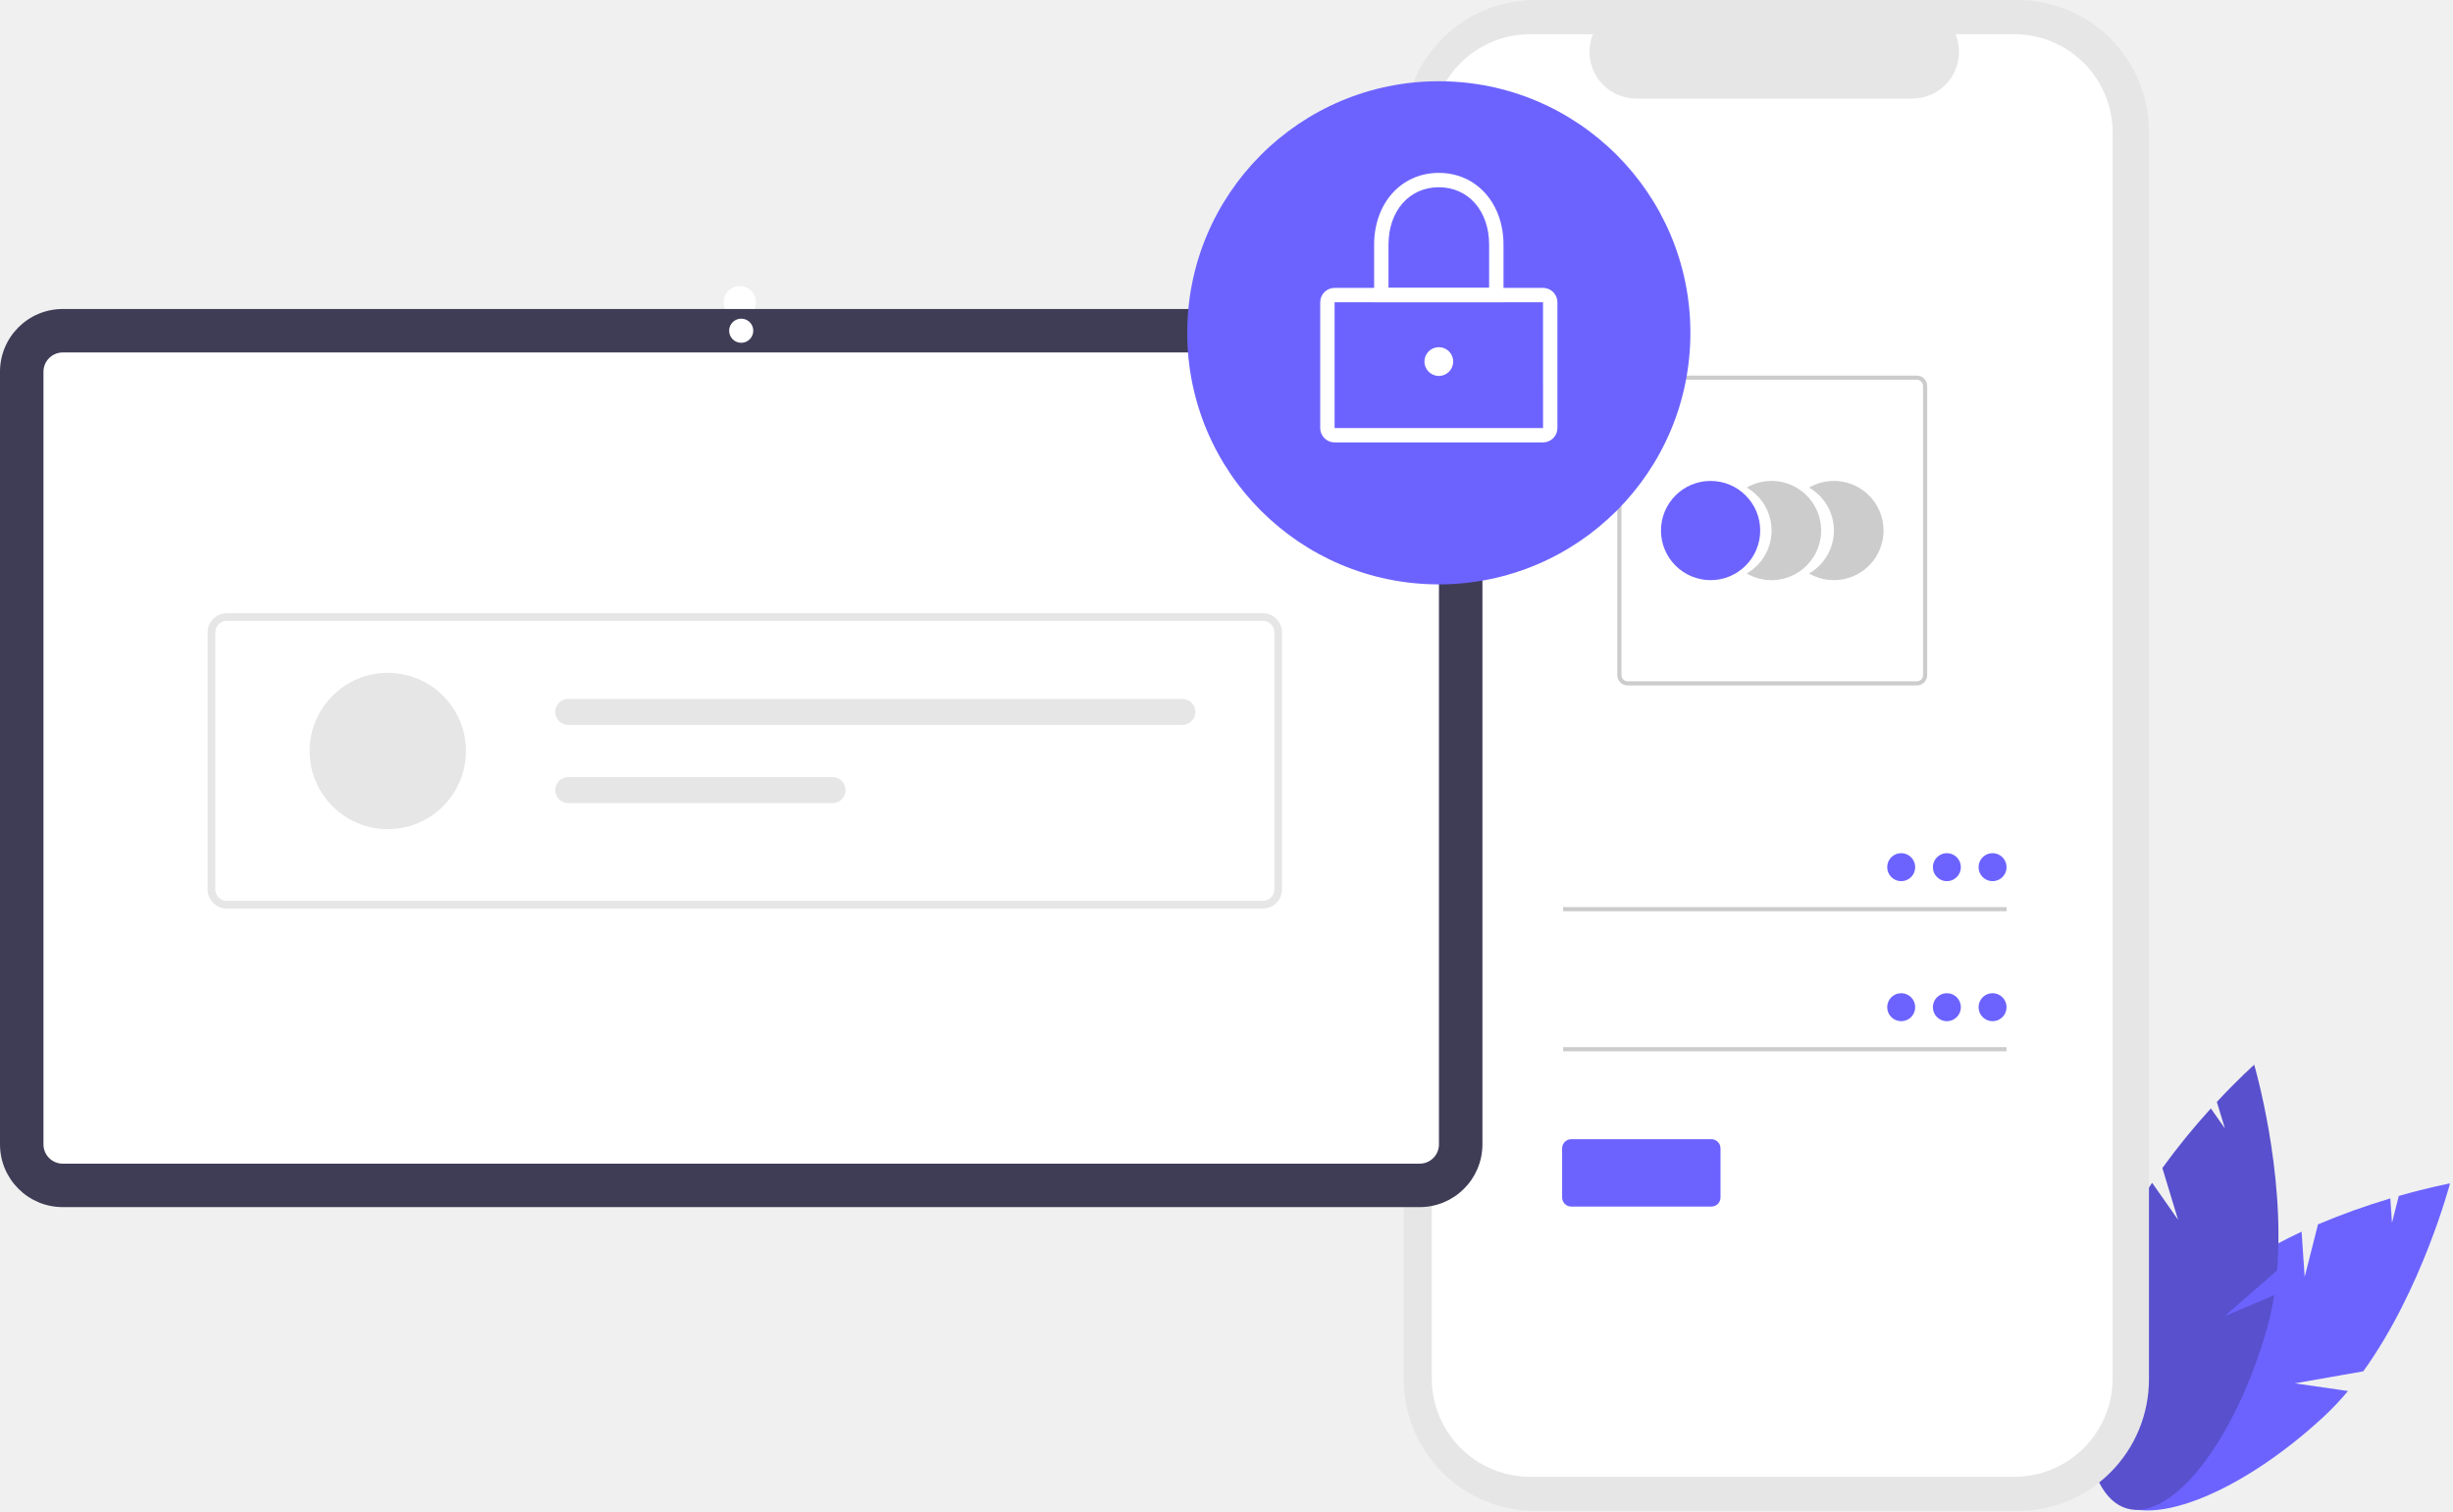
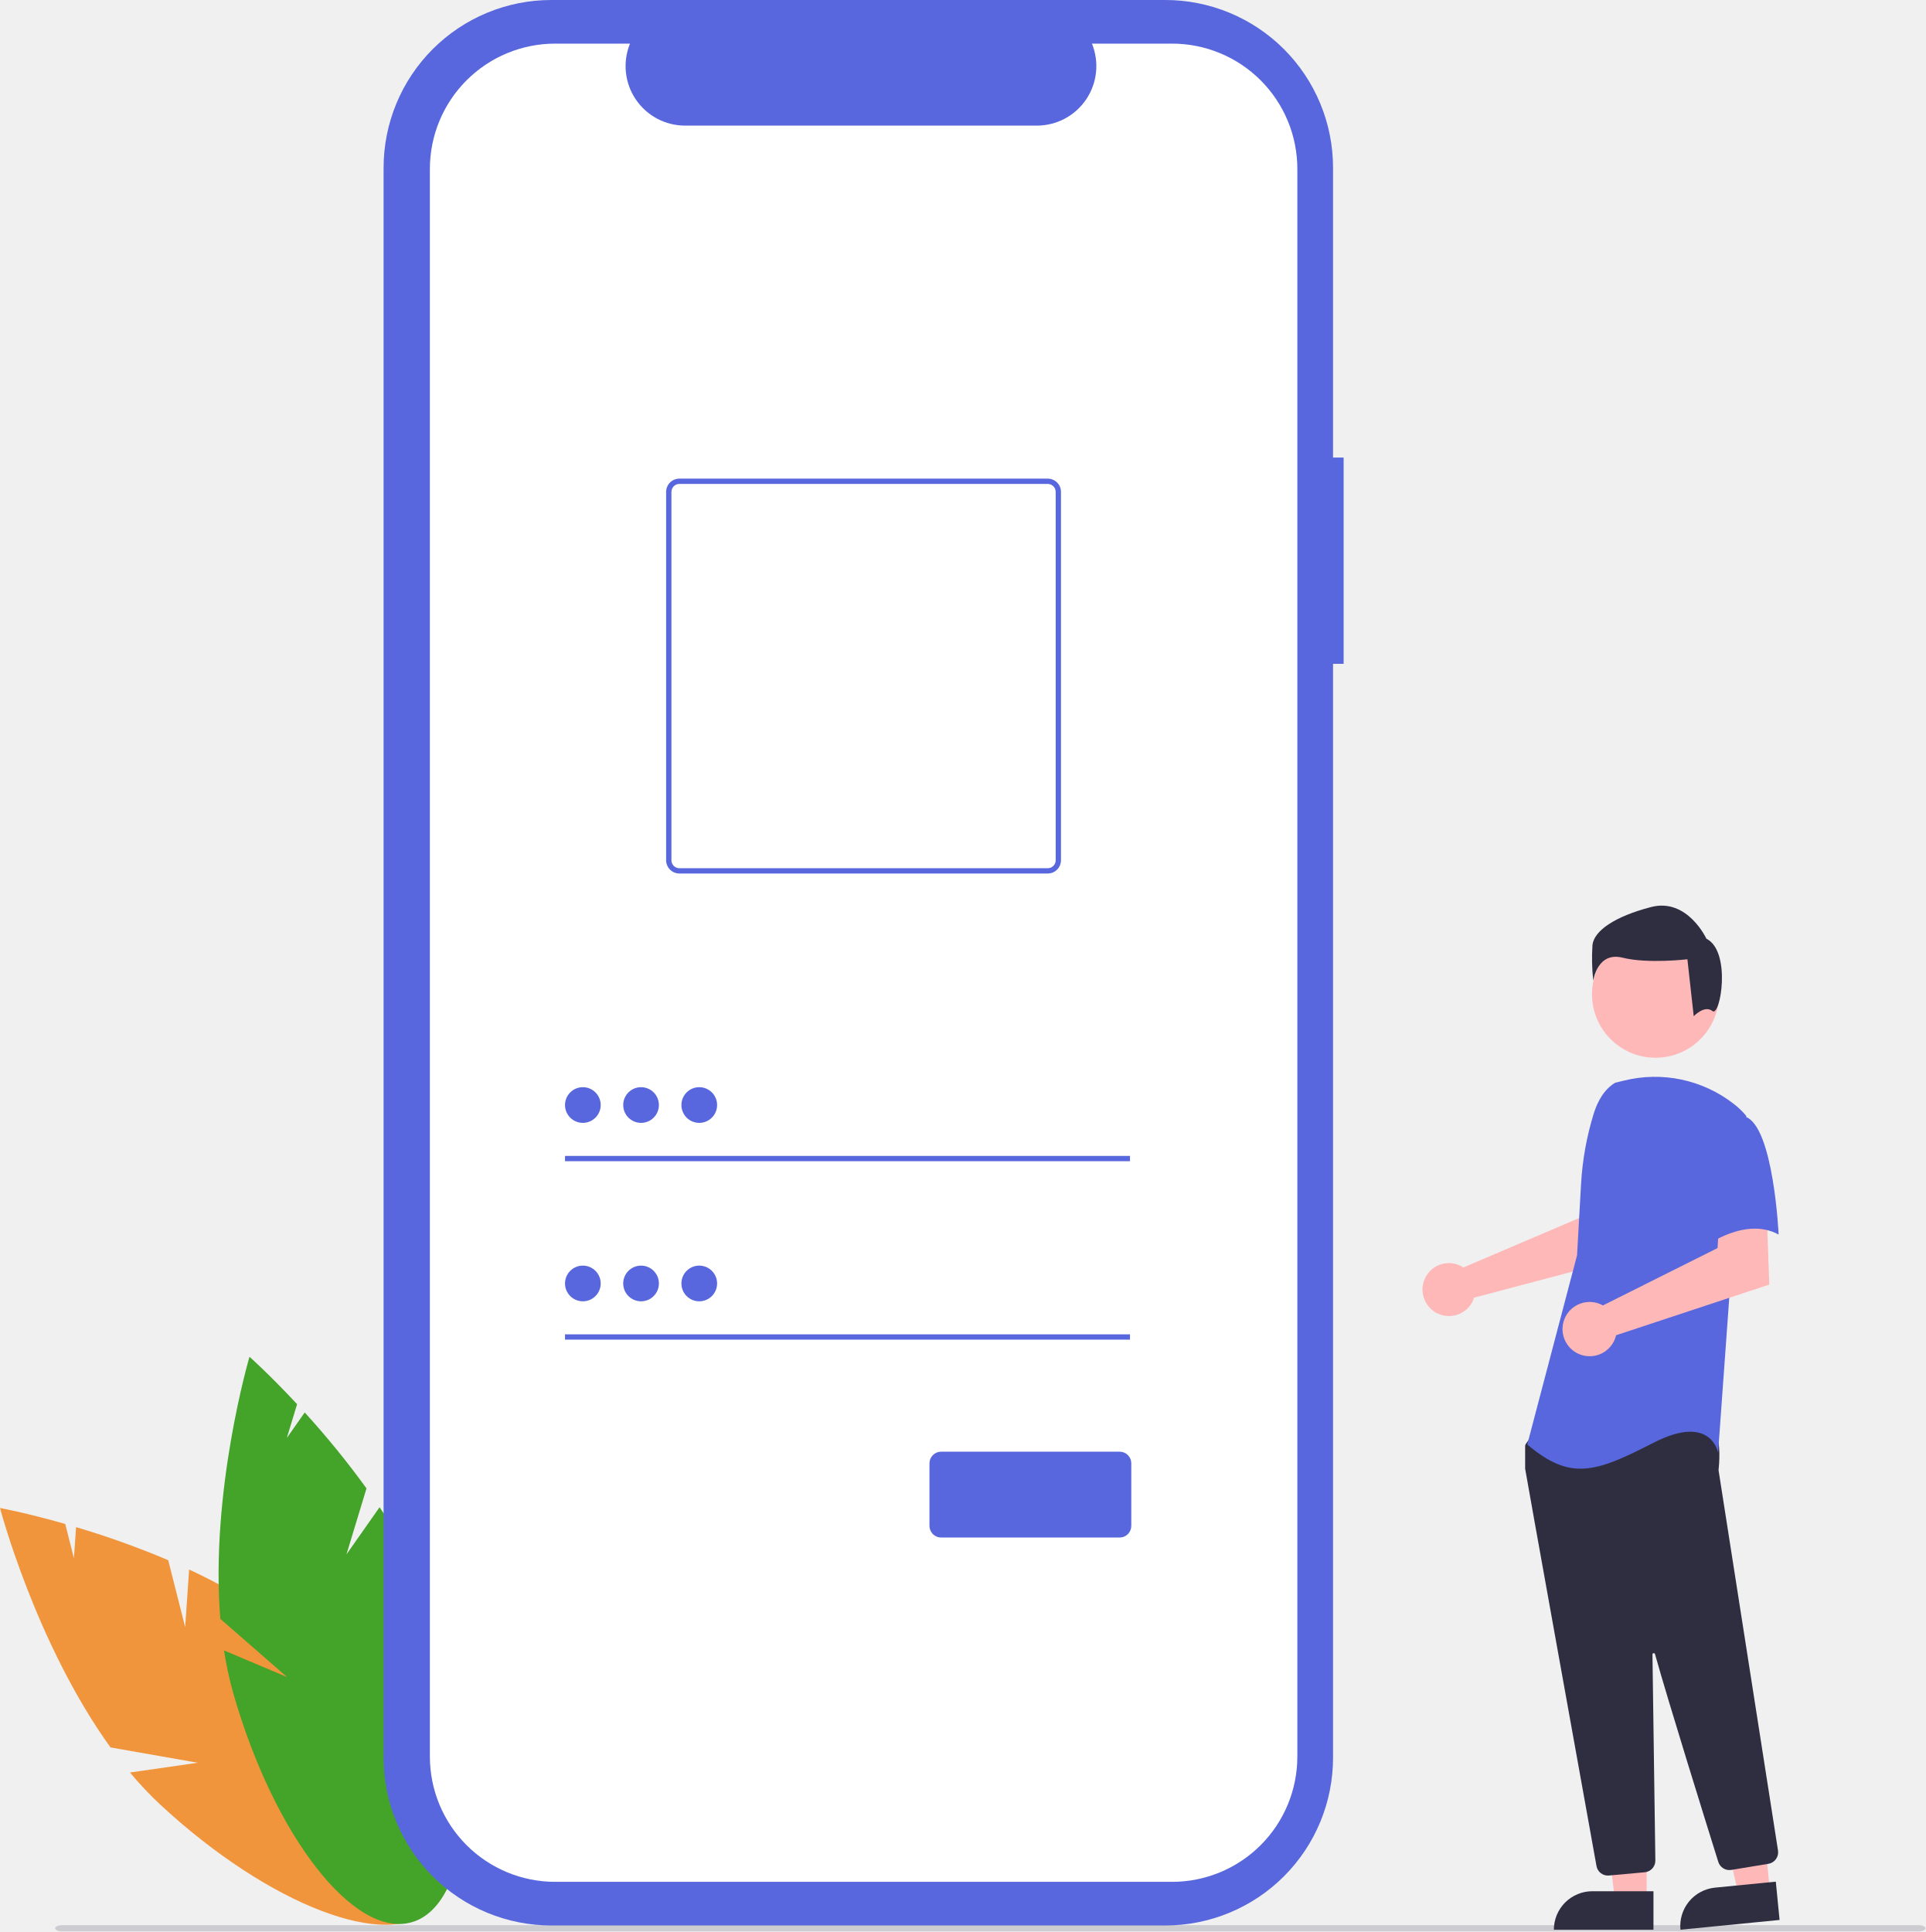
- <svg xmlns="http://www.w3.org/2000/svg" width="508" height="313" viewBox="0 0 508 313" fill="none">
-   <g clip-path="url(#clip0_1_9)">
-     <path d="M477.285 264.435L480.042 253.564C484.929 251.492 489.929 249.698 495.018 248.19L495.366 253.243L496.777 247.676C503.089 245.872 507.383 245.078 507.383 245.078C507.383 245.078 501.584 267.134 489.418 283.995L475.244 286.485L486.255 288.073C484.725 289.914 483.08 291.657 481.331 293.292C463.635 309.718 443.925 317.255 437.307 310.125C430.69 302.995 439.671 283.9 457.367 267.476C462.853 262.384 469.744 258.297 476.643 255.081L477.285 264.435Z" fill="#6C63FF" />
-     <path d="M451.072 252.627L447.812 241.896C450.925 237.597 454.278 233.476 457.854 229.555L460.764 233.7L459.095 228.206C463.566 223.4 466.831 220.501 466.831 220.501C466.831 220.501 473.266 242.379 471.569 263.102L460.722 272.56L470.971 268.227C470.612 270.595 470.105 272.937 469.452 275.242C462.794 298.45 449.817 315.09 440.467 312.407C431.117 309.725 428.934 288.736 435.592 265.528C437.656 258.333 441.444 251.272 445.687 244.953L451.072 252.627Z" fill="#5850CD" />
-     <path d="M288.991 74.358H290.71V27.255C290.71 23.674 291.415 20.129 292.786 16.822C294.156 13.514 296.164 10.508 298.695 7.977C301.227 5.445 304.232 3.437 307.54 2.067C310.848 0.697 314.393 -0.008 317.973 -0.008H417.77C425.001 -0.008 431.935 2.864 437.048 7.977C442.161 13.09 445.033 20.024 445.033 27.255V285.669C445.033 289.249 444.328 292.795 442.958 296.102C441.588 299.41 439.58 302.415 437.048 304.947C434.516 307.479 431.511 309.487 428.203 310.857C424.896 312.227 421.351 312.932 417.77 312.932H317.973C310.743 312.932 303.808 310.06 298.696 304.947C293.583 299.834 290.711 292.9 290.711 285.669V107.886H288.991V74.358Z" fill="#E6E6E6" />
-     <path d="M316.873 7.082H329.899C329.3 8.551 329.071 10.144 329.233 11.722C329.395 13.3 329.943 14.814 330.828 16.131C331.712 17.447 332.907 18.526 334.307 19.272C335.707 20.018 337.269 20.408 338.856 20.408H396.028C397.615 20.408 399.176 20.017 400.576 19.272C401.976 18.526 403.171 17.447 404.056 16.131C404.941 14.814 405.488 13.3 405.65 11.722C405.812 10.144 405.583 8.551 404.984 7.082H417.151C422.551 7.082 427.729 9.227 431.548 13.045C435.366 16.863 437.511 22.042 437.511 27.442V285.481C437.511 290.881 435.366 296.059 431.548 299.877C427.729 303.696 422.551 305.841 417.151 305.841H316.873C311.474 305.841 306.295 303.696 302.477 299.877C298.659 296.059 296.514 290.881 296.514 285.481V27.441C296.514 22.042 298.659 16.863 302.477 13.045C306.295 9.227 311.474 7.082 316.873 7.082Z" fill="white" />
-     <path d="M379.79 109.872C379.79 108.068 379.315 106.296 378.413 104.734C377.511 103.172 376.213 101.876 374.651 100.975C376.213 100.073 377.984 99.598 379.788 99.597C381.591 99.597 383.363 100.072 384.925 100.974C386.487 101.875 387.784 103.172 388.686 104.734C389.588 106.296 390.062 108.068 390.062 109.871C390.062 111.675 389.588 113.446 388.686 115.008C387.784 116.57 386.487 117.867 384.925 118.769C383.363 119.67 381.591 120.145 379.788 120.145C377.984 120.145 376.213 119.67 374.651 118.768C376.213 117.867 377.511 116.57 378.413 115.009C379.315 113.447 379.79 111.675 379.79 109.872Z" fill="#CCCCCC" />
-     <path d="M366.875 109.872C366.875 108.068 366.4 106.296 365.498 104.734C364.596 103.172 363.298 101.876 361.736 100.975C363.298 100.073 365.069 99.598 366.873 99.597C368.676 99.597 370.448 100.072 372.01 100.974C373.572 101.875 374.869 103.172 375.771 104.734C376.673 106.296 377.147 108.068 377.147 109.871C377.147 111.675 376.673 113.446 375.771 115.008C374.869 116.57 373.572 117.867 372.01 118.769C370.448 119.67 368.676 120.145 366.873 120.145C365.069 120.145 363.298 119.67 361.736 118.768C363.298 117.867 364.596 116.57 365.498 115.009C366.4 113.447 366.875 111.675 366.875 109.872Z" fill="#CCCCCC" />
-     <path d="M354.253 120.145C348.579 120.145 343.979 115.545 343.979 109.871C343.979 104.198 348.579 99.598 354.253 99.598C359.927 99.598 364.526 104.198 364.526 109.871C364.526 115.545 359.927 120.145 354.253 120.145Z" fill="#6C63FF" />
-     <path d="M337.083 141.96H396.96C397.53 141.959 398.076 141.732 398.479 141.329C398.882 140.926 399.109 140.38 399.11 139.81V79.933C399.109 79.363 398.882 78.817 398.479 78.413C398.076 78.01 397.53 77.784 396.96 77.783H337.083C336.513 77.784 335.967 78.01 335.564 78.413C335.161 78.817 334.934 79.363 334.933 79.933V139.81C334.934 140.38 335.161 140.926 335.564 141.329C335.967 141.732 336.513 141.959 337.083 141.96ZM396.96 78.644C397.302 78.644 397.63 78.78 397.872 79.022C398.113 79.263 398.249 79.591 398.25 79.933V139.81C398.249 140.152 398.113 140.48 397.872 140.722C397.63 140.964 397.302 141.1 396.96 141.1H337.083C336.741 141.1 336.413 140.964 336.172 140.722C335.93 140.48 335.794 140.152 335.793 139.81V79.933C335.794 79.591 335.93 79.263 336.172 79.022C336.413 78.78 336.741 78.644 337.083 78.644H396.96Z" fill="#CCCCCC" />
-     <path d="M323.714 187.858H415.546V188.718H323.714V187.858Z" fill="#CCCCCC" />
-     <path d="M412.646 182.488C411.045 182.488 409.746 181.189 409.746 179.588C409.746 177.986 411.045 176.688 412.646 176.688C414.248 176.688 415.546 177.986 415.546 179.588C415.546 181.189 414.248 182.488 412.646 182.488Z" fill="#6C63FF" />
-     <path d="M323.714 216.858H415.546V217.718H323.714V216.858Z" fill="#CCCCCC" />
-     <path d="M412.646 211.488C411.045 211.488 409.746 210.189 409.746 208.588C409.746 206.986 411.045 205.688 412.646 205.688C414.248 205.688 415.546 206.986 415.546 208.588C415.546 210.189 414.248 211.488 412.646 211.488Z" fill="#6C63FF" />
-     <path d="M325.394 249.881H354.416C354.917 249.88 355.398 249.681 355.752 249.326C356.107 248.972 356.306 248.491 356.307 247.99V237.818C356.306 237.317 356.107 236.836 355.752 236.482C355.398 236.127 354.917 235.928 354.416 235.927H325.394C324.893 235.928 324.412 236.127 324.058 236.482C323.703 236.836 323.504 237.317 323.503 237.818V247.99C323.504 248.491 323.703 248.972 324.058 249.326C324.412 249.681 324.893 249.88 325.394 249.881Z" fill="#6C63FF" />
-     <path d="M403.186 182.488C401.584 182.488 400.286 181.189 400.286 179.588C400.286 177.986 401.584 176.688 403.186 176.688C404.788 176.688 406.086 177.986 406.086 179.588C406.086 181.189 404.788 182.488 403.186 182.488Z" fill="#6C63FF" />
-     <path d="M393.726 182.488C392.124 182.488 390.826 181.189 390.826 179.588C390.826 177.986 392.124 176.688 393.726 176.688C395.328 176.688 396.626 177.986 396.626 179.588C396.626 181.189 395.328 182.488 393.726 182.488Z" fill="#6C63FF" />
-     <path d="M403.186 211.488C401.584 211.488 400.286 210.189 400.286 208.588C400.286 206.986 401.584 205.688 403.186 205.688C404.788 205.688 406.086 206.986 406.086 208.588C406.086 210.189 404.788 211.488 403.186 211.488Z" fill="#6C63FF" />
-     <path d="M393.726 211.488C392.124 211.488 390.826 210.189 390.826 208.588C390.826 206.986 392.124 205.688 393.726 205.688C395.328 205.688 396.626 206.986 396.626 208.588C396.626 210.189 395.328 211.488 393.726 211.488Z" fill="#6C63FF" />
-     <path d="M153.209 65.947C155.058 65.947 156.558 64.447 156.558 62.598C156.558 60.748 155.058 59.248 153.209 59.248C151.359 59.248 149.859 60.748 149.859 62.598C149.859 64.447 151.359 65.947 153.209 65.947Z" fill="white" />
-     <path d="M301 69.992H7V244.992H301V69.992Z" fill="white" />
-     <path fill-rule="evenodd" clip-rule="evenodd" d="M294 72.992H13C10.791 72.992 9 74.783 9 76.992V236.992C9 239.201 10.791 240.992 13 240.992H294C296.209 240.992 298 239.201 298 236.992V76.992C298 74.783 296.209 72.992 294 72.992ZM13 63.992C5.82 63.992 0 69.812 0 76.992V236.992C0 244.172 5.82 249.992 13 249.992H294C301.18 249.992 307 244.172 307 236.992V76.992C307 69.812 301.18 63.992 294 63.992H13Z" fill="#3F3D56" />
-     <path d="M153.5 70.992C154.881 70.992 156 69.873 156 68.492C156 67.111 154.881 65.992 153.5 65.992C152.119 65.992 151 67.111 151 68.492C151 69.873 152.119 70.992 153.5 70.992Z" fill="white" />
-     <path d="M261.522 188.159H46.973C45.92 188.158 44.91 187.739 44.165 186.994C43.42 186.249 43.001 185.239 43 184.186V130.965C43.001 129.912 43.42 128.902 44.165 128.157C44.91 127.412 45.92 126.993 46.973 126.992H261.522C262.576 126.993 263.586 127.412 264.33 128.157C265.075 128.902 265.494 129.912 265.496 130.965V184.186C265.494 185.239 265.075 186.249 264.33 186.994C263.586 187.739 262.576 188.158 261.522 188.159ZM46.973 128.581C46.341 128.582 45.735 128.833 45.288 129.28C44.841 129.727 44.59 130.333 44.589 130.965V184.186C44.59 184.818 44.841 185.424 45.288 185.871C45.735 186.317 46.341 186.569 46.973 186.57H261.522C262.154 186.569 262.76 186.317 263.207 185.871C263.654 185.424 263.906 184.818 263.906 184.186V130.965C263.906 130.333 263.654 129.727 263.207 129.28C262.76 128.833 262.154 128.582 261.522 128.581H46.973Z" fill="#E6E6E6" />
-     <path d="M80.309 171.718C89.248 171.718 96.494 164.472 96.494 155.533C96.494 146.595 89.248 139.349 80.309 139.349C71.371 139.349 64.125 146.595 64.125 155.533C64.125 164.472 71.371 171.718 80.309 171.718Z" fill="#E6E6E6" />
-     <path d="M117.688 144.744C117.333 144.743 116.982 144.813 116.654 144.948C116.327 145.083 116.029 145.282 115.778 145.532C115.527 145.783 115.328 146.08 115.192 146.408C115.056 146.735 114.986 147.087 114.986 147.441C114.986 147.796 115.056 148.147 115.192 148.474C115.328 148.802 115.527 149.1 115.778 149.35C116.029 149.601 116.327 149.799 116.654 149.934C116.982 150.07 117.333 150.139 117.688 150.139H244.851C245.567 150.139 246.253 149.854 246.759 149.349C247.264 148.843 247.549 148.157 247.549 147.441C247.549 146.726 247.264 146.04 246.759 145.534C246.253 145.028 245.567 144.744 244.851 144.744H117.688Z" fill="#E6E6E6" />
-     <path d="M117.688 160.928C116.973 160.928 116.287 161.212 115.781 161.718C115.275 162.224 114.991 162.91 114.991 163.626C114.991 164.341 115.275 165.027 115.781 165.533C116.287 166.039 116.973 166.323 117.688 166.323H172.407C173.122 166.323 173.808 166.039 174.314 165.533C174.82 165.027 175.104 164.341 175.104 163.626C175.104 162.91 174.82 162.224 174.314 161.718C173.808 161.212 173.122 160.928 172.407 160.928H117.688Z" fill="#E6E6E6" />
-     <path d="M297.969 121.023C326.743 121.023 350.068 97.697 350.068 68.924C350.068 40.151 326.743 16.825 297.969 16.825C269.196 16.825 245.87 40.151 245.87 68.924C245.87 97.697 269.196 121.023 297.969 121.023Z" fill="#6C63FF" />
-     <path d="M319.553 91.624H276.385C275.596 91.624 274.839 91.309 274.281 90.751C273.723 90.193 273.409 89.436 273.408 88.647V62.598C273.409 61.808 273.723 61.052 274.281 60.493C274.839 59.935 275.596 59.621 276.385 59.621H319.553C320.342 59.621 321.099 59.935 321.657 60.493C322.215 61.052 322.529 61.808 322.53 62.598V88.647C322.529 89.436 322.215 90.193 321.657 90.751C321.099 91.309 320.342 91.624 319.553 91.624ZM276.385 62.598V88.647H319.555L319.553 62.598H276.385Z" fill="white" />
-     <path d="M311.366 62.598H284.572V50.689C284.572 42.064 290.207 35.804 297.969 35.804C305.732 35.804 311.366 42.064 311.366 50.689V62.598ZM287.549 59.621H308.389V50.689C308.389 43.678 304.104 38.781 297.969 38.781C291.834 38.781 287.549 43.678 287.549 50.689V59.621Z" fill="white" />
-     <path d="M297.969 77.855C299.613 77.855 300.946 76.522 300.946 74.878C300.946 73.234 299.613 71.901 297.969 71.901C296.325 71.901 294.992 73.234 294.992 74.878C294.992 76.522 296.325 77.855 297.969 77.855Z" fill="white" />
-   </g>
-   <defs>
-     <clipPath id="clip0_1_9">
-       <rect width="508" height="313" fill="white" transform="translate(0 -0.00817871)" />
-     </clipPath>
-   </defs>
+ <svg xmlns="http://www.w3.org/2000/svg" width="579" height="581" viewBox="0 0 579 581" fill="none">
+   <path d="M55.68 489.303L50.581 469.188C41.539 465.355 32.289 462.036 22.874 459.246L22.23 468.594L19.62 458.295C7.944 454.956 0 453.488 0 453.488C0 453.488 10.727 494.297 33.234 525.495L59.457 530.102L39.085 533.041C41.917 536.448 44.959 539.673 48.195 542.698C80.933 573.091 117.397 587.036 129.639 573.844C141.882 560.652 125.267 525.32 92.529 494.93C82.38 485.508 69.631 477.947 56.869 471.995L55.68 489.303Z" fill="#F1953C" />
+   <path d="M104.175 467.454L110.206 447.599C104.447 439.644 98.245 432.02 91.627 424.764L86.245 432.433L89.333 422.267C81.061 413.376 75.02 408.012 75.02 408.012C75.02 408.012 63.115 448.493 66.256 486.836L86.323 504.337L67.362 496.32C68.025 500.701 68.964 505.035 70.171 509.299C82.489 552.242 106.497 583.031 123.794 578.067C141.092 573.104 145.129 534.268 132.812 491.325C128.993 478.012 121.986 464.948 114.138 453.256L104.175 467.454Z" fill="#44A329" />
+   <path d="M404.023 137.6H400.842V50.445C400.842 43.821 399.538 37.261 397.003 31.141C394.468 25.02 390.753 19.459 386.07 14.775C381.387 10.091 375.826 6.375 369.707 3.84C363.588 1.305 357.03 0 350.406 0H165.783C152.406 0 139.577 5.315 130.119 14.775C120.66 24.235 115.346 37.066 115.346 50.445V528.593C115.346 535.218 116.651 541.778 119.186 547.898C121.72 554.018 125.435 559.579 130.119 564.263C134.802 568.948 140.362 572.663 146.481 575.199C152.601 577.734 159.159 579.038 165.783 579.038H350.406C363.783 579.038 376.611 573.723 386.069 564.263C395.528 554.803 400.842 541.972 400.842 528.593V199.639H404.022L404.023 137.6Z" fill="#5867DD" />
+   <path d="M352.441 13.119H328.344C329.452 15.837 329.875 18.785 329.575 21.705C329.276 24.625 328.263 27.426 326.626 29.862C324.989 32.298 322.778 34.294 320.188 35.674C317.598 37.054 314.708 37.776 311.774 37.776H206.005C203.071 37.776 200.181 37.054 197.592 35.674C195.002 34.294 192.791 32.298 191.154 29.862C189.517 27.426 188.505 24.625 188.205 21.705C187.906 18.785 188.329 15.837 189.437 13.119H166.928C156.939 13.119 147.359 17.088 140.295 24.153C133.231 31.218 129.263 40.8 129.263 50.791V528.245C129.263 538.236 133.231 547.818 140.295 554.883C147.359 561.948 156.939 565.917 166.928 565.917H352.441C362.431 565.917 372.011 561.948 379.075 554.883C386.138 547.818 390.106 538.236 390.106 528.245V50.79C390.106 40.799 386.138 31.217 379.074 24.153C372.011 17.088 362.43 13.119 352.441 13.119Z" fill="white" />
+   <path d="M315.053 262.685H204.282C203.227 262.684 202.216 262.265 201.471 261.519C200.725 260.773 200.305 259.762 200.304 258.707V147.917C200.305 146.862 200.725 145.851 201.471 145.105C202.216 144.359 203.227 143.939 204.282 143.938H315.053C316.107 143.939 317.118 144.359 317.864 145.105C318.61 145.851 319.029 146.862 319.03 147.917V258.707C319.029 259.762 318.61 260.773 317.864 261.519C317.118 262.265 316.107 262.684 315.053 262.685ZM204.282 145.53C203.649 145.531 203.042 145.783 202.595 146.23C202.148 146.678 201.896 147.284 201.895 147.917V258.708C201.896 259.341 202.148 259.947 202.595 260.395C203.042 260.842 203.649 261.094 204.282 261.095H315.053C315.685 261.094 316.292 260.842 316.74 260.395C317.187 259.947 317.439 259.341 317.439 258.708V147.917C317.439 147.284 317.187 146.678 316.74 146.23C316.292 145.783 315.685 145.531 315.053 145.53H204.282Z" fill="#5867DD" />
+   <path d="M339.786 347.611H169.897V349.203H339.786V347.611Z" fill="#5867DD" />
+   <path d="M175.262 337.675C178.225 337.675 180.627 335.273 180.627 332.309C180.627 329.346 178.225 326.943 175.262 326.943C172.299 326.943 169.897 329.346 169.897 332.309C169.897 335.273 172.299 337.675 175.262 337.675Z" fill="#5867DD" />
+   <path d="M339.786 401.27H169.897V402.861H339.786V401.27Z" fill="#5867DD" />
+   <path d="M175.262 391.334C178.225 391.334 180.627 388.932 180.627 385.968C180.627 383.005 178.225 380.602 175.262 380.602C172.299 380.602 169.897 383.005 169.897 385.968C169.897 388.932 172.299 391.334 175.262 391.334Z" fill="#5867DD" />
+   <path d="M336.677 462.374H282.987C282.06 462.373 281.171 462.004 280.515 461.348C279.859 460.692 279.49 459.803 279.489 458.875V440.054C279.49 439.126 279.859 438.237 280.515 437.581C281.171 436.925 282.06 436.556 282.987 436.555H336.677C337.604 436.556 338.493 436.925 339.149 437.581C339.805 438.237 340.174 439.126 340.175 440.054V458.875C340.174 459.803 339.805 460.692 339.149 461.348C338.493 462.004 337.604 462.373 336.677 462.374Z" fill="#5867DD" />
+   <path d="M192.763 337.675C195.726 337.675 198.128 335.273 198.128 332.309C198.128 329.346 195.726 326.943 192.763 326.943C189.8 326.943 187.398 329.346 187.398 332.309C187.398 335.273 189.8 337.675 192.763 337.675Z" fill="#5867DD" />
+   <path d="M210.264 337.675C213.227 337.675 215.629 335.273 215.629 332.309C215.629 329.346 213.227 326.943 210.264 326.943C207.301 326.943 204.899 329.346 204.899 332.309C204.899 335.273 207.301 337.675 210.264 337.675Z" fill="#5867DD" />
+   <path d="M192.763 391.334C195.726 391.334 198.128 388.932 198.128 385.968C198.128 383.005 195.726 380.602 192.763 380.602C189.8 380.602 187.398 383.005 187.398 385.968C187.398 388.932 189.8 391.334 192.763 391.334Z" fill="#5867DD" />
+   <path d="M210.264 391.334C213.227 391.334 215.629 388.932 215.629 385.968C215.629 383.005 213.227 380.602 210.264 380.602C207.301 380.602 204.899 383.005 204.899 385.968C204.899 388.932 207.301 391.334 210.264 391.334Z" fill="#5867DD" />
+   <path opacity="0.2" d="M576.838 580.835H18.718C17.524 580.835 16.556 580.411 16.556 579.888C16.556 579.366 17.524 578.94 18.718 578.94H576.838C578.031 578.94 579 579.365 579 579.888C579 580.411 578.031 580.835 576.838 580.835Z" fill="#3F3D56" />
+   <path d="M438.946 380.545C439.327 380.719 439.694 380.924 440.042 381.157L474.908 366.274L476.152 357.088L490.083 357.002L489.26 378.071L443.242 390.243C443.145 390.563 443.029 390.876 442.894 391.182C442.229 392.602 441.159 393.794 439.819 394.607C438.478 395.421 436.928 395.821 435.361 395.756C433.795 395.691 432.282 395.165 431.014 394.243C429.745 393.321 428.778 392.045 428.232 390.575C427.686 389.105 427.587 387.506 427.947 385.98C428.306 384.454 429.109 383.068 430.254 381.996C431.398 380.924 432.834 380.215 434.38 379.957C435.927 379.699 437.515 379.903 438.946 380.545Z" fill="#FFB8B8" />
+   <path d="M495.15 571.462H485.62L481.086 534.697L495.151 534.697L495.15 571.462Z" fill="#FFB8B8" />
+   <path d="M478.813 568.738H497.192V580.312H467.24C467.24 577.243 468.46 574.299 470.63 572.128C472.8 569.958 475.743 568.738 478.813 568.738Z" fill="#2F2E41" />
+   <path d="M532.214 568.769L522.729 569.703L514.613 533.56L528.611 532.181L532.214 568.769Z" fill="#FFB8B8" />
+   <path d="M515.688 567.66L533.979 565.858L535.113 577.377L505.306 580.313C505.157 578.8 505.308 577.273 505.749 575.819C506.19 574.364 506.913 573.011 507.877 571.836C508.841 570.661 510.027 569.688 511.368 568.971C512.708 568.255 514.176 567.809 515.688 567.66Z" fill="#2F2E41" />
+   <path d="M497.803 318.093C508.347 318.093 516.895 309.543 516.895 298.997C516.895 288.451 508.347 279.902 497.803 279.902C487.258 279.902 478.71 288.451 478.71 298.997C478.71 309.543 487.258 318.093 497.803 318.093Z" fill="#FFB8B8" />
+   <path d="M483.49 564.027C482.671 564.029 481.878 563.742 481.25 563.216C480.622 562.69 480.2 561.959 480.058 561.152C475.125 533.765 459.002 444.216 458.616 441.735C458.608 441.678 458.603 441.621 458.604 441.563V434.886C458.603 434.643 458.679 434.406 458.821 434.208L460.951 431.224C461.052 431.081 461.185 430.962 461.339 430.878C461.493 430.794 461.665 430.746 461.84 430.738C473.984 430.169 513.754 428.5 515.675 430.901C517.605 433.314 516.923 440.624 516.767 442.066L516.775 442.216L534.642 556.501C534.782 557.413 534.557 558.342 534.017 559.09C533.476 559.837 532.664 560.341 531.754 560.493L520.595 562.332C519.763 562.466 518.912 562.296 518.195 561.855C517.478 561.414 516.943 560.73 516.688 559.928C513.236 548.896 501.663 511.788 497.652 497.429C497.627 497.338 497.569 497.259 497.49 497.207C497.412 497.156 497.317 497.134 497.223 497.148C497.13 497.161 497.044 497.208 496.983 497.279C496.922 497.351 496.888 497.442 496.889 497.537C497.09 511.225 497.574 546.147 497.741 558.209L497.759 559.508C497.767 560.387 497.444 561.238 496.855 561.891C496.266 562.544 495.453 562.952 494.578 563.035L483.817 564.012C483.707 564.022 483.598 564.027 483.49 564.027Z" fill="#2F2E41" />
+   <path d="M485.686 325.601C482.354 327.582 480.36 331.223 479.216 334.927C477.098 341.786 475.823 348.876 475.419 356.043L474.21 377.502L459.242 434.39C472.215 445.368 479.698 442.873 497.161 433.893C514.624 424.913 516.62 436.887 516.62 436.887L520.112 388.483L525.101 335.589C523.981 334.24 522.714 333.021 521.322 331.955C516.711 328.368 511.345 325.875 505.63 324.664C499.915 323.453 494 323.554 488.33 324.961L485.686 325.601Z" fill="#5867DD" />
+   <path d="M480.824 392.034C481.227 392.186 481.617 392.369 481.99 392.581L516.464 375.324L517.036 365.974L531.257 364.993L532.019 386.306L485.949 401.544C485.573 403.158 484.715 404.619 483.488 405.733C482.261 406.847 480.725 407.561 479.083 407.78C477.441 407.999 475.771 407.713 474.295 406.96C472.819 406.207 471.608 405.022 470.822 403.563C470.036 402.105 469.712 400.441 469.894 398.794C470.076 397.147 470.755 395.595 471.841 394.343C472.927 393.092 474.368 392.2 475.973 391.788C477.577 391.375 479.269 391.461 480.824 392.034Z" fill="#FFB8B8" />
+   <path d="M524.852 335.831C533.334 338.825 534.828 371.264 534.828 371.264C524.849 365.774 512.875 374.757 512.875 374.757C512.875 374.757 510.38 366.274 507.386 355.295C506.482 352.207 506.374 348.941 507.072 345.799C507.77 342.658 509.251 339.745 511.378 337.331C511.378 337.331 516.37 332.835 524.852 335.831Z" fill="#5867DD" />
+   <path d="M514.922 304.047C512.543 302.144 509.297 305.604 509.297 305.604L507.394 288.473C507.394 288.473 495.5 289.898 487.888 287.997C480.276 286.097 479.087 294.898 479.087 294.898C478.694 291.343 478.615 287.76 478.849 284.191C479.324 279.908 485.509 275.626 496.452 272.77C507.394 269.915 513.103 282.288 513.103 282.288C520.716 286.094 517.3 305.951 514.922 304.047Z" fill="#2F2E41" />
</svg>
